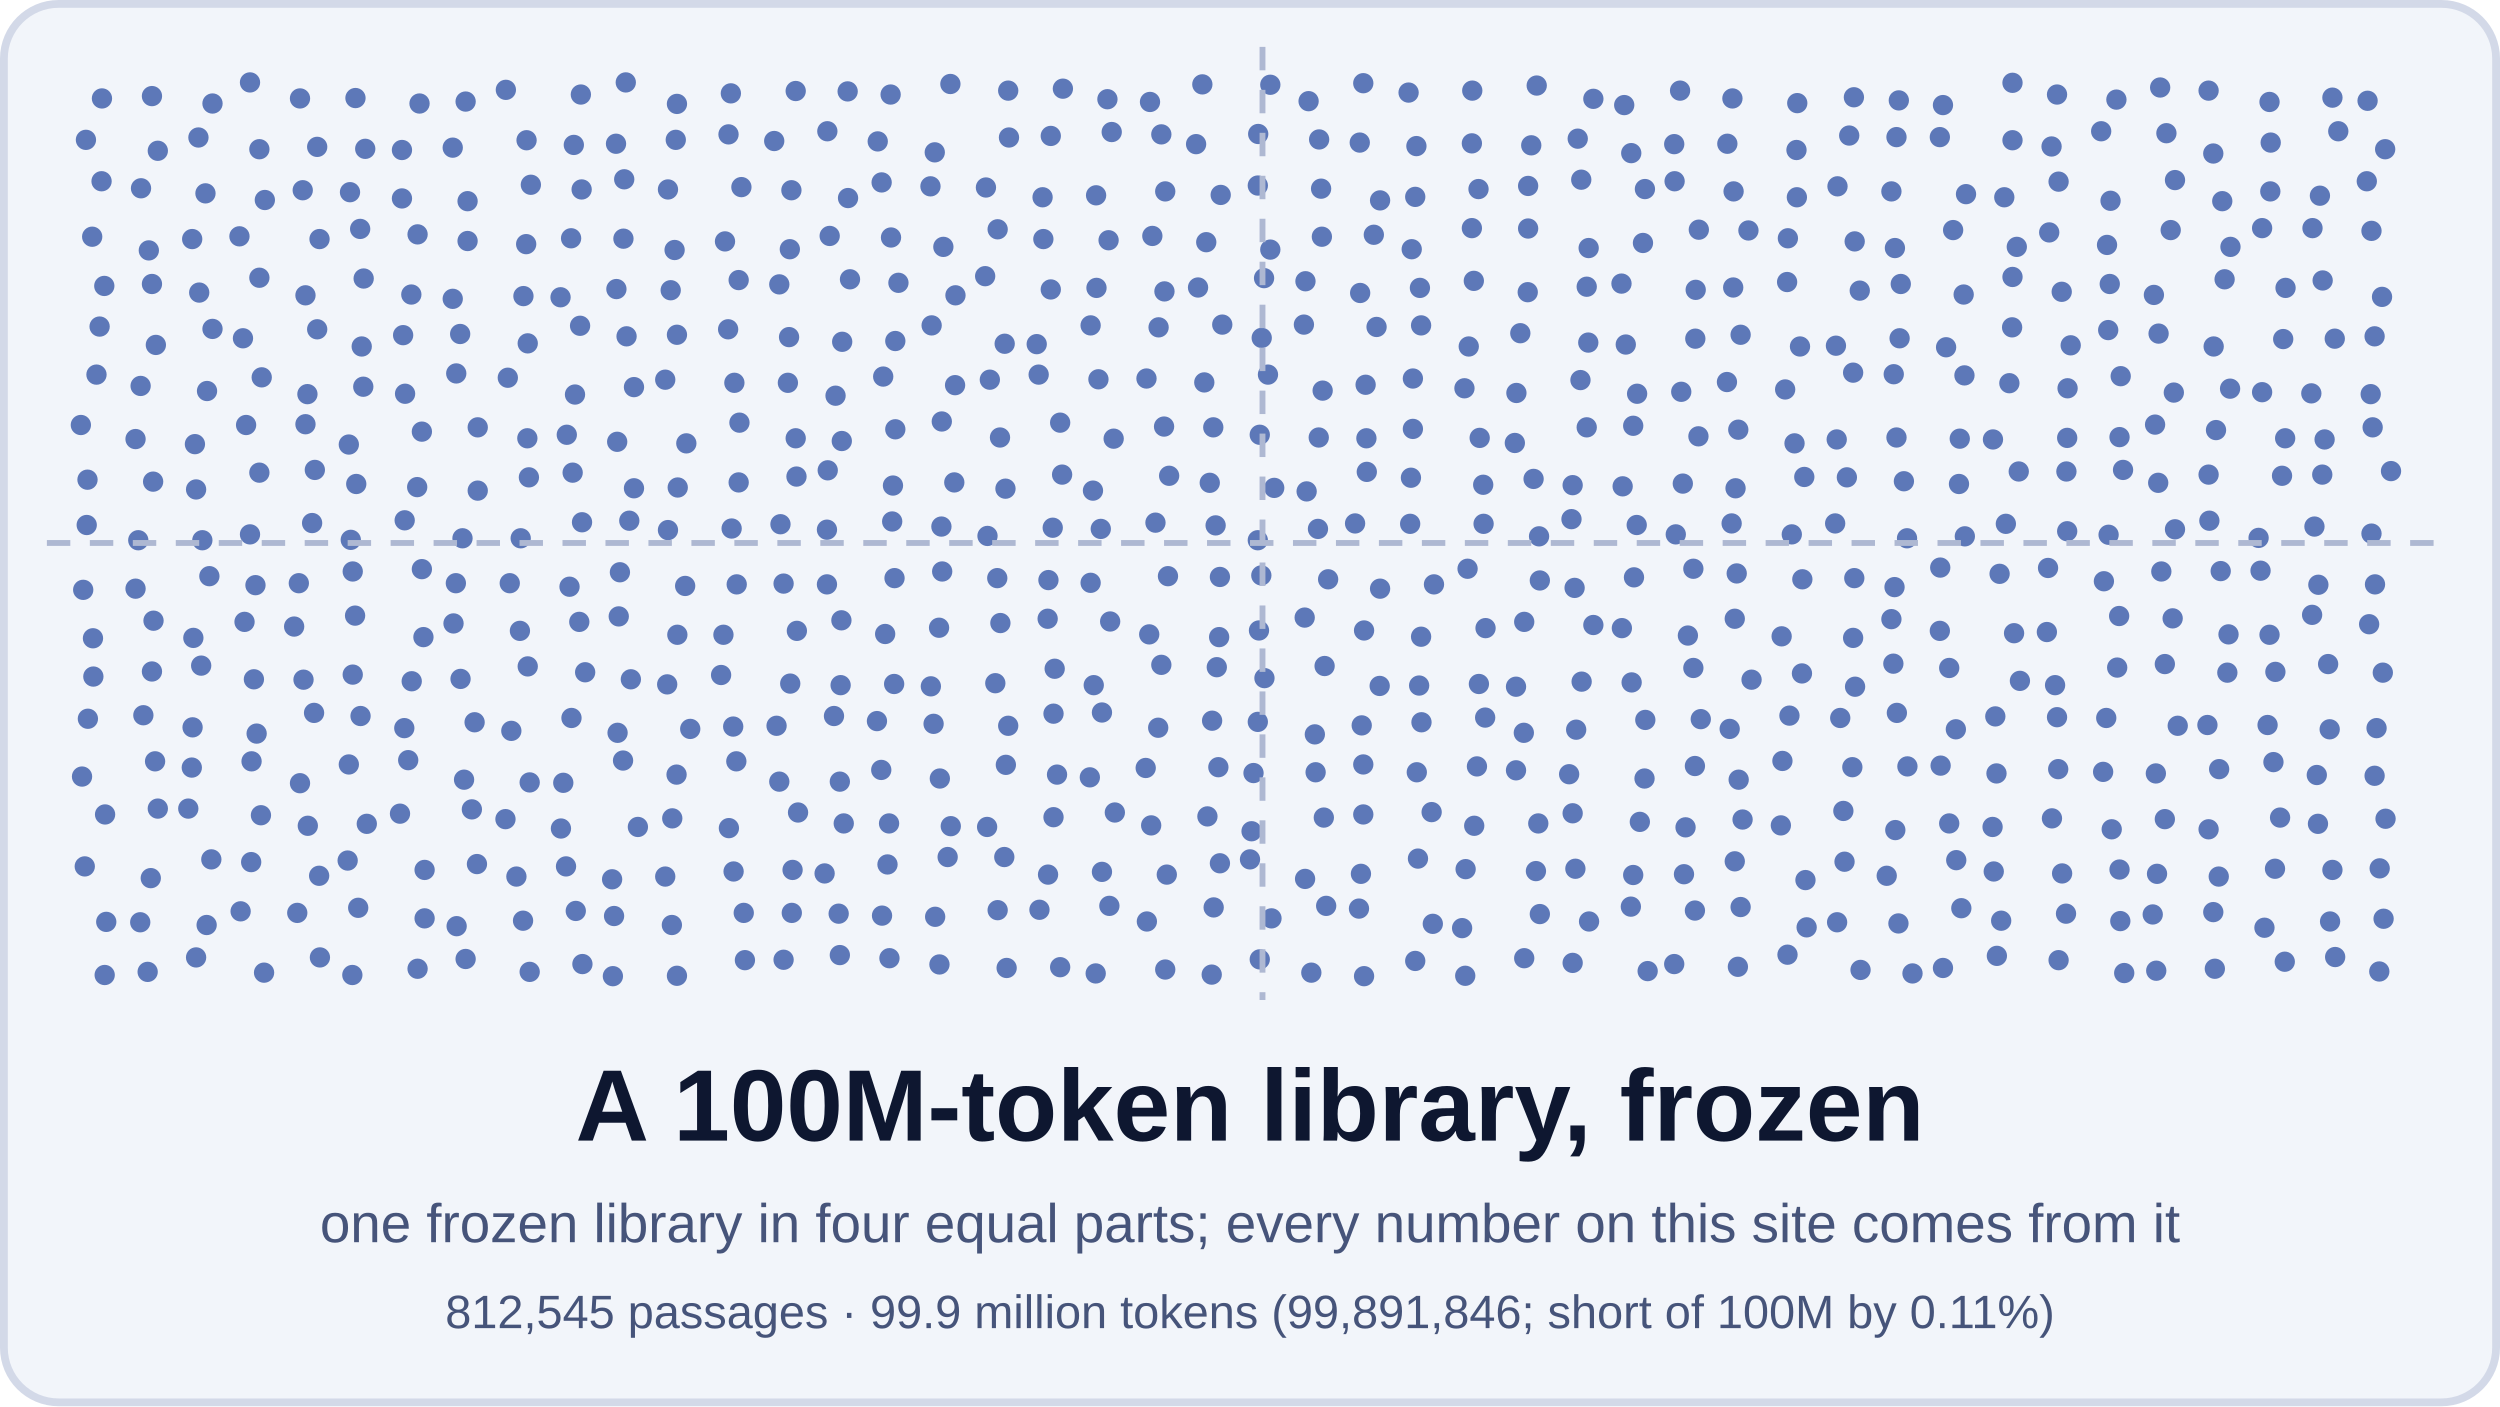
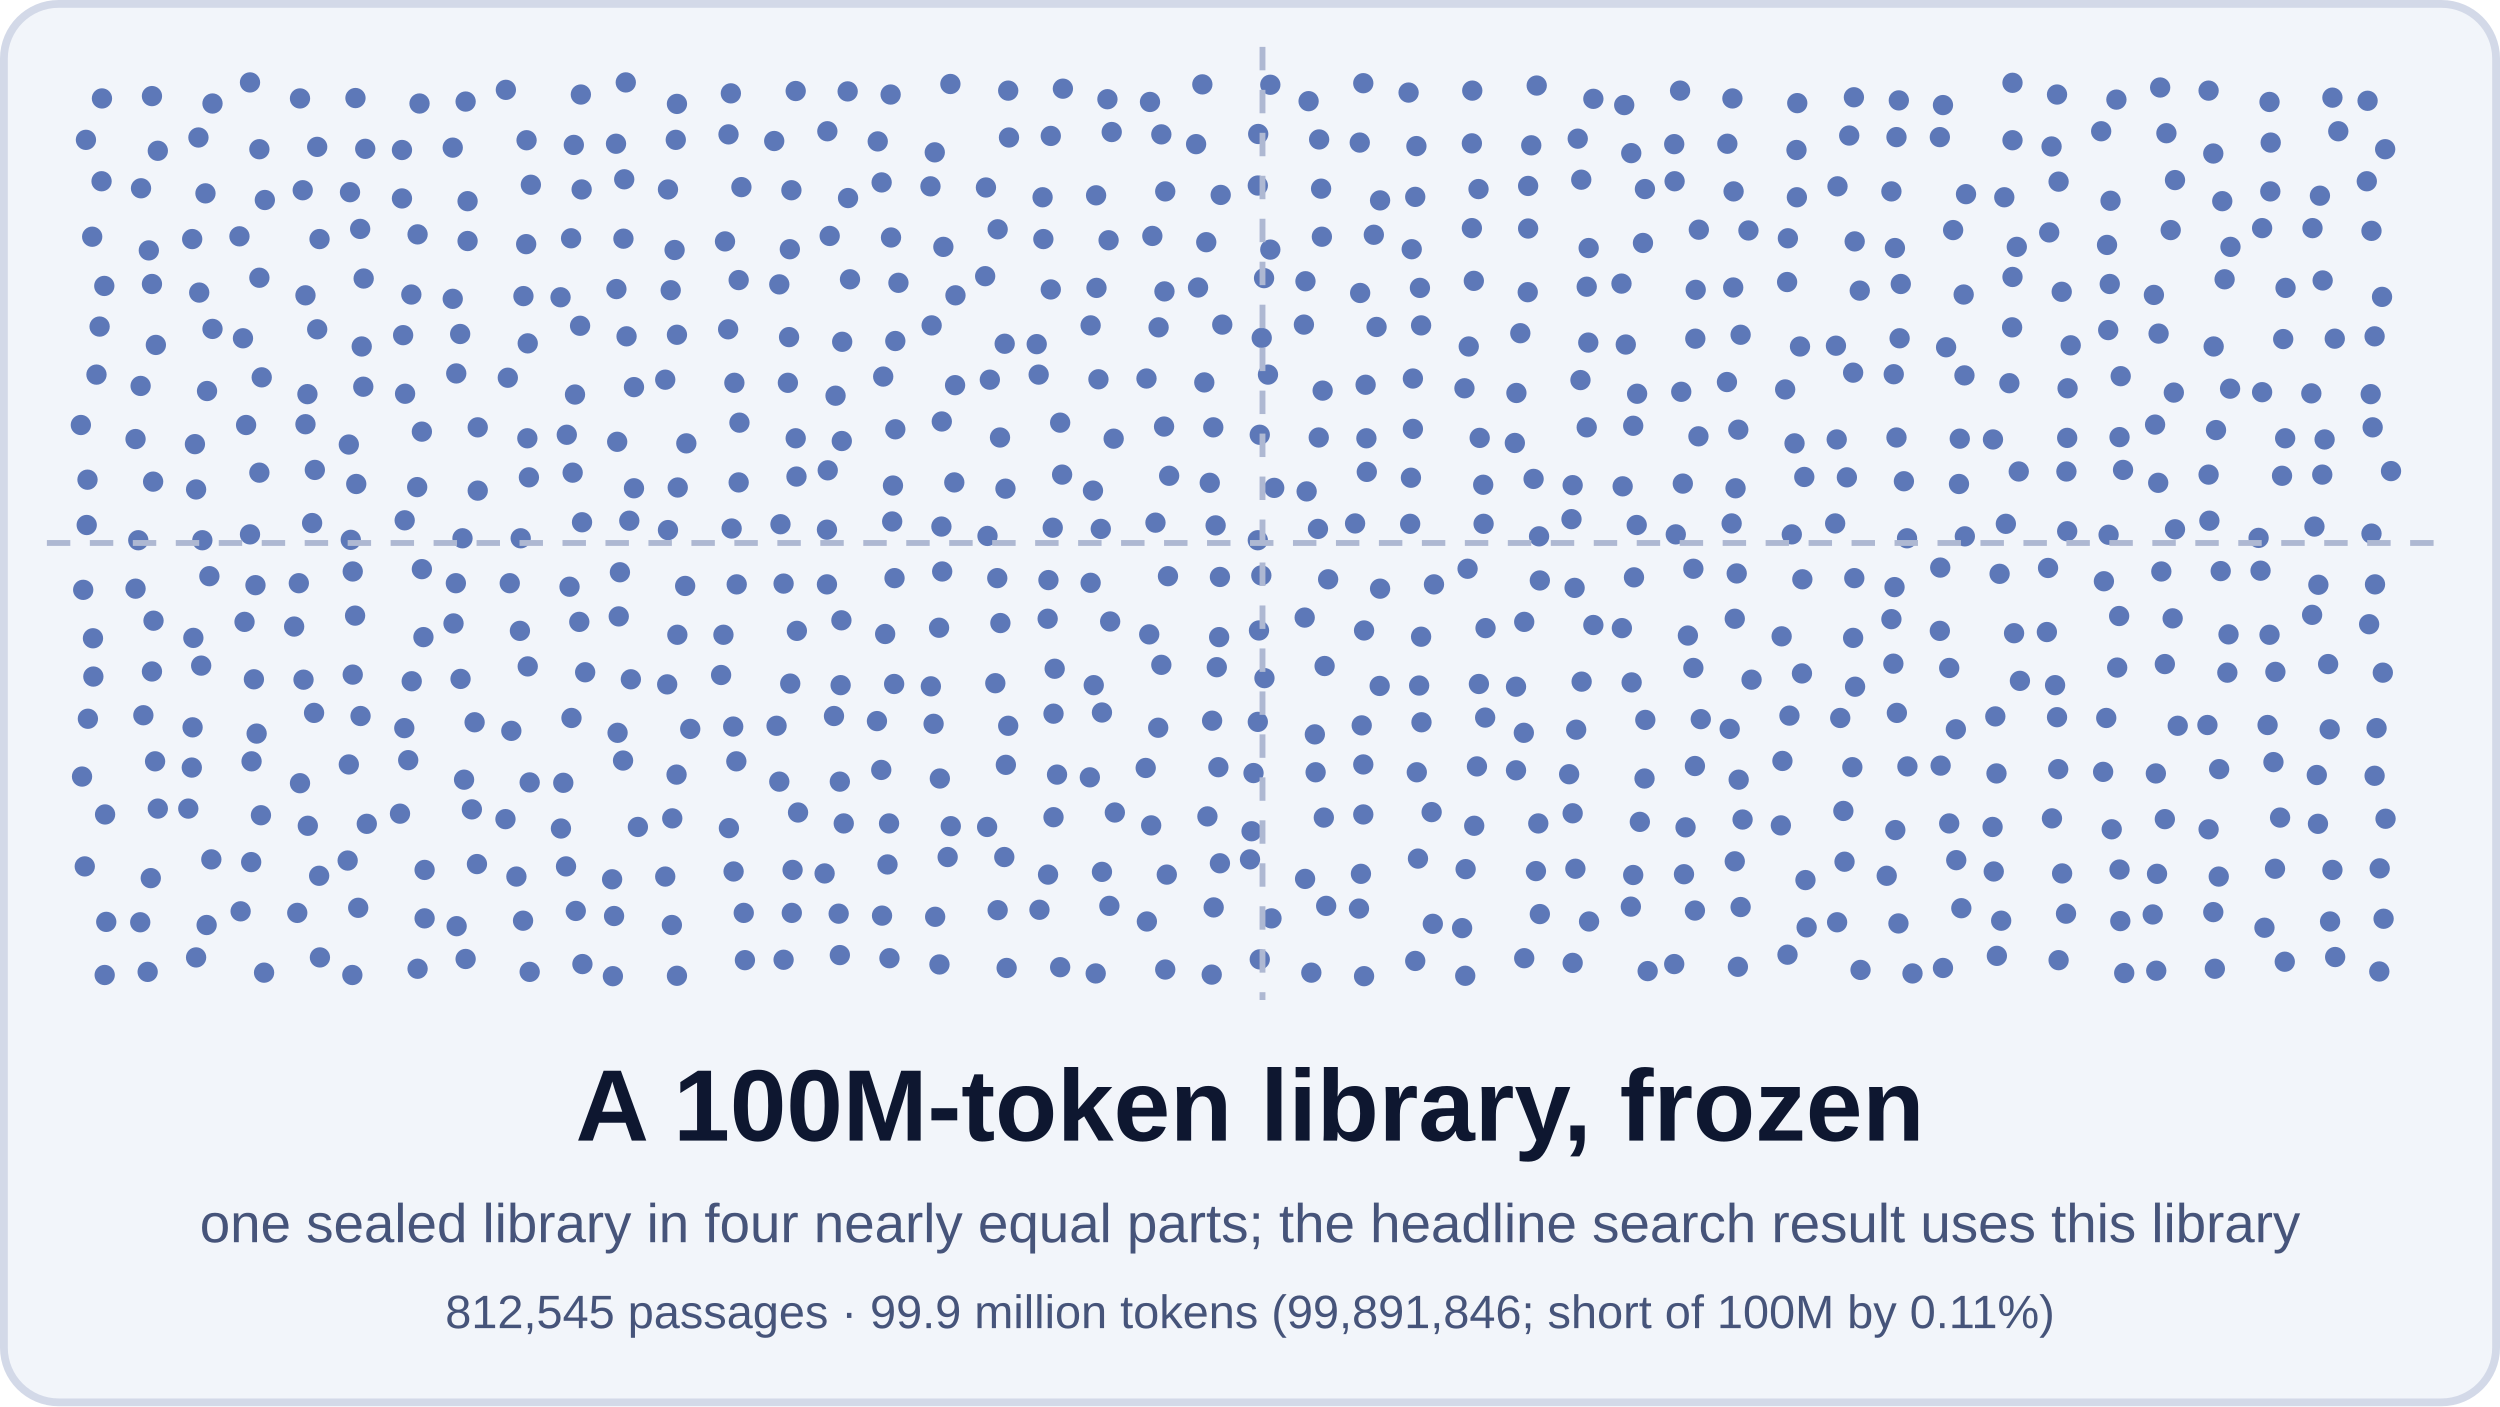
- <svg xmlns="http://www.w3.org/2000/svg" width="640" height="360" viewBox="0 0 640 360" role="img" aria-label="A field of dots in four equal parts: a 100M-token library, frozen. 812,545 passages, 99.9 million tokens.">
+ <svg xmlns="http://www.w3.org/2000/svg" width="640" height="360" viewBox="0 0 640 360" role="img" aria-label="A field of dots in four nearly equal parts: a 100M-token library, frozen. 812,545 passages, 99.9 million tokens.">
  <rect x="1" y="1" width="638" height="358" rx="14" fill="#f2f5fa" stroke="#d3d9e8" stroke-width="2" />
  <g fill="#5d78b8">
    <circle cx="26.1" cy="25.2" r="2.6" />
    <circle cx="22.0" cy="35.8" r="2.6" />
    <circle cx="26.0" cy="46.4" r="2.6" />
    <circle cx="23.6" cy="60.6" r="2.6" />
    <circle cx="26.7" cy="73.2" r="2.6" />
    <circle cx="25.5" cy="83.6" r="2.6" />
    <circle cx="24.7" cy="95.9" r="2.6" />
    <circle cx="20.7" cy="108.8" r="2.6" />
    <circle cx="22.4" cy="122.8" r="2.6" />
    <circle cx="22.2" cy="134.4" r="2.6" />
    <circle cx="21.3" cy="151.0" r="2.6" />
    <circle cx="23.8" cy="163.4" r="2.6" />
    <circle cx="23.9" cy="173.2" r="2.6" />
    <circle cx="22.5" cy="184.0" r="2.6" />
    <circle cx="21.0" cy="198.8" r="2.6" />
    <circle cx="26.9" cy="208.5" r="2.6" />
    <circle cx="21.7" cy="221.8" r="2.6" />
    <circle cx="27.2" cy="236.0" r="2.6" />
    <circle cx="26.8" cy="249.6" r="2.6" />
    <circle cx="38.9" cy="24.6" r="2.6" />
    <circle cx="40.4" cy="38.6" r="2.6" />
    <circle cx="36.1" cy="48.2" r="2.6" />
    <circle cx="38.1" cy="64.1" r="2.6" />
    <circle cx="38.9" cy="72.7" r="2.6" />
    <circle cx="39.9" cy="88.3" r="2.6" />
    <circle cx="36.0" cy="98.8" r="2.6" />
    <circle cx="34.7" cy="112.4" r="2.6" />
    <circle cx="39.2" cy="123.3" r="2.6" />
    <circle cx="35.4" cy="138.3" r="2.6" />
    <circle cx="34.7" cy="150.7" r="2.6" />
    <circle cx="39.3" cy="158.9" r="2.6" />
    <circle cx="38.9" cy="171.9" r="2.6" />
    <circle cx="36.7" cy="183.1" r="2.6" />
    <circle cx="39.7" cy="194.9" r="2.6" />
    <circle cx="40.4" cy="207.0" r="2.6" />
    <circle cx="38.6" cy="224.8" r="2.6" />
    <circle cx="35.9" cy="236.1" r="2.6" />
    <circle cx="37.8" cy="248.8" r="2.6" />
    <circle cx="54.4" cy="26.5" r="2.6" />
    <circle cx="50.8" cy="35.2" r="2.6" />
    <circle cx="52.6" cy="49.5" r="2.6" />
    <circle cx="49.2" cy="61.2" r="2.6" />
    <circle cx="51.0" cy="74.9" r="2.6" />
    <circle cx="54.4" cy="84.2" r="2.6" />
    <circle cx="53.0" cy="100.1" r="2.6" />
    <circle cx="49.9" cy="113.7" r="2.6" />
    <circle cx="50.2" cy="125.3" r="2.6" />
    <circle cx="51.8" cy="138.3" r="2.6" />
    <circle cx="53.6" cy="147.5" r="2.6" />
    <circle cx="49.5" cy="163.3" r="2.6" />
    <circle cx="51.5" cy="170.4" r="2.6" />
    <circle cx="49.3" cy="186.2" r="2.6" />
    <circle cx="49.1" cy="196.5" r="2.6" />
    <circle cx="48.2" cy="207.0" r="2.6" />
    <circle cx="54.1" cy="220.0" r="2.6" />
    <circle cx="52.9" cy="236.8" r="2.6" />
    <circle cx="50.2" cy="245.1" r="2.6" />
    <circle cx="64.0" cy="21.1" r="2.6" />
    <circle cx="66.4" cy="38.2" r="2.6" />
    <circle cx="67.8" cy="51.2" r="2.6" />
    <circle cx="61.3" cy="60.5" r="2.6" />
    <circle cx="66.4" cy="71.1" r="2.6" />
    <circle cx="62.2" cy="86.6" r="2.6" />
    <circle cx="67.0" cy="96.6" r="2.6" />
    <circle cx="63.0" cy="108.8" r="2.6" />
    <circle cx="66.4" cy="121.0" r="2.6" />
    <circle cx="64.0" cy="136.8" r="2.6" />
    <circle cx="65.4" cy="149.8" r="2.6" />
    <circle cx="62.6" cy="159.2" r="2.6" />
    <circle cx="65.0" cy="173.9" r="2.6" />
    <circle cx="65.7" cy="187.8" r="2.6" />
    <circle cx="64.4" cy="194.9" r="2.6" />
    <circle cx="66.8" cy="208.7" r="2.6" />
    <circle cx="64.3" cy="220.7" r="2.6" />
    <circle cx="61.6" cy="233.3" r="2.6" />
    <circle cx="67.6" cy="249.0" r="2.6" />
    <circle cx="76.8" cy="25.2" r="2.6" />
    <circle cx="81.2" cy="37.6" r="2.6" />
    <circle cx="77.5" cy="48.7" r="2.6" />
    <circle cx="81.8" cy="61.2" r="2.6" />
    <circle cx="78.2" cy="75.6" r="2.6" />
    <circle cx="81.2" cy="84.3" r="2.6" />
    <circle cx="78.7" cy="100.9" r="2.6" />
    <circle cx="78.2" cy="108.6" r="2.6" />
    <circle cx="80.6" cy="120.3" r="2.6" />
    <circle cx="79.9" cy="133.9" r="2.6" />
    <circle cx="76.5" cy="149.3" r="2.6" />
    <circle cx="75.3" cy="160.4" r="2.6" />
    <circle cx="77.7" cy="174.0" r="2.6" />
    <circle cx="80.4" cy="182.5" r="2.6" />
    <circle cx="76.8" cy="200.5" r="2.6" />
    <circle cx="78.8" cy="211.4" r="2.6" />
    <circle cx="81.7" cy="224.2" r="2.6" />
    <circle cx="76.1" cy="233.7" r="2.6" />
    <circle cx="81.9" cy="245.1" r="2.6" />
    <circle cx="91.0" cy="25.1" r="2.6" />
    <circle cx="93.5" cy="38.1" r="2.6" />
    <circle cx="89.6" cy="49.2" r="2.6" />
    <circle cx="92.2" cy="58.6" r="2.6" />
    <circle cx="93.1" cy="71.3" r="2.6" />
    <circle cx="92.6" cy="88.7" r="2.6" />
    <circle cx="93.0" cy="99.0" r="2.6" />
    <circle cx="89.3" cy="113.8" r="2.6" />
    <circle cx="91.2" cy="123.9" r="2.6" />
    <circle cx="89.8" cy="138.2" r="2.6" />
    <circle cx="90.3" cy="146.3" r="2.6" />
    <circle cx="90.9" cy="157.6" r="2.6" />
    <circle cx="90.3" cy="172.7" r="2.6" />
    <circle cx="92.3" cy="183.3" r="2.6" />
    <circle cx="89.3" cy="195.7" r="2.6" />
    <circle cx="93.9" cy="210.9" r="2.6" />
    <circle cx="89.0" cy="220.3" r="2.6" />
    <circle cx="91.7" cy="232.4" r="2.6" />
    <circle cx="90.2" cy="249.6" r="2.6" />
    <circle cx="107.4" cy="26.5" r="2.6" />
    <circle cx="102.9" cy="38.4" r="2.6" />
    <circle cx="102.9" cy="50.8" r="2.6" />
    <circle cx="106.9" cy="60.0" r="2.6" />
    <circle cx="105.3" cy="75.4" r="2.6" />
    <circle cx="103.2" cy="85.8" r="2.6" />
    <circle cx="103.7" cy="100.8" r="2.6" />
    <circle cx="108.0" cy="110.5" r="2.6" />
    <circle cx="106.8" cy="124.7" r="2.6" />
    <circle cx="103.6" cy="133.2" r="2.6" />
    <circle cx="108.0" cy="145.7" r="2.6" />
    <circle cx="108.4" cy="163.1" r="2.6" />
    <circle cx="105.4" cy="174.4" r="2.6" />
    <circle cx="103.5" cy="186.4" r="2.6" />
    <circle cx="104.5" cy="194.6" r="2.6" />
    <circle cx="102.4" cy="208.3" r="2.6" />
    <circle cx="108.7" cy="222.7" r="2.6" />
    <circle cx="108.7" cy="235.1" r="2.6" />
    <circle cx="106.9" cy="248.0" r="2.6" />
    <circle cx="119.2" cy="26.0" r="2.6" />
    <circle cx="115.9" cy="37.8" r="2.6" />
    <circle cx="119.7" cy="51.5" r="2.6" />
    <circle cx="119.7" cy="61.7" r="2.6" />
    <circle cx="115.9" cy="76.5" r="2.6" />
    <circle cx="117.8" cy="85.5" r="2.6" />
    <circle cx="116.8" cy="95.6" r="2.6" />
    <circle cx="122.3" cy="109.4" r="2.6" />
    <circle cx="122.3" cy="125.6" r="2.6" />
    <circle cx="118.4" cy="137.8" r="2.6" />
    <circle cx="116.7" cy="149.3" r="2.6" />
    <circle cx="116.1" cy="159.6" r="2.6" />
    <circle cx="117.9" cy="173.8" r="2.6" />
    <circle cx="121.5" cy="184.9" r="2.6" />
    <circle cx="118.8" cy="199.6" r="2.6" />
    <circle cx="120.8" cy="207.2" r="2.6" />
    <circle cx="122.1" cy="221.2" r="2.6" />
    <circle cx="116.9" cy="237.1" r="2.6" />
    <circle cx="119.2" cy="245.5" r="2.6" />
    <circle cx="129.5" cy="23.0" r="2.6" />
    <circle cx="134.8" cy="35.9" r="2.6" />
    <circle cx="135.9" cy="47.3" r="2.6" />
    <circle cx="134.7" cy="62.5" r="2.6" />
    <circle cx="134.0" cy="75.8" r="2.6" />
    <circle cx="135.1" cy="87.9" r="2.6" />
    <circle cx="130.0" cy="96.7" r="2.6" />
    <circle cx="135.0" cy="112.2" r="2.6" />
    <circle cx="135.4" cy="122.2" r="2.6" />
    <circle cx="133.3" cy="137.8" r="2.6" />
    <circle cx="130.5" cy="149.3" r="2.6" />
    <circle cx="133.1" cy="161.5" r="2.6" />
    <circle cx="135.1" cy="170.6" r="2.6" />
    <circle cx="130.9" cy="187.1" r="2.6" />
    <circle cx="135.6" cy="200.3" r="2.6" />
    <circle cx="129.4" cy="209.7" r="2.6" />
    <circle cx="132.2" cy="224.4" r="2.6" />
    <circle cx="133.9" cy="235.7" r="2.6" />
    <circle cx="135.6" cy="248.8" r="2.6" />
    <circle cx="148.7" cy="24.2" r="2.6" />
    <circle cx="146.9" cy="37.1" r="2.6" />
    <circle cx="148.9" cy="48.5" r="2.6" />
    <circle cx="146.2" cy="61.0" r="2.6" />
    <circle cx="143.5" cy="76.1" r="2.6" />
    <circle cx="148.5" cy="83.4" r="2.6" />
    <circle cx="147.2" cy="101.0" r="2.6" />
    <circle cx="145.1" cy="111.3" r="2.6" />
    <circle cx="146.6" cy="121.0" r="2.6" />
    <circle cx="149.0" cy="133.7" r="2.6" />
    <circle cx="145.8" cy="150.2" r="2.6" />
    <circle cx="148.3" cy="159.2" r="2.6" />
    <circle cx="149.8" cy="172.1" r="2.6" />
    <circle cx="146.3" cy="183.8" r="2.6" />
    <circle cx="144.2" cy="200.4" r="2.6" />
    <circle cx="143.6" cy="212.1" r="2.6" />
    <circle cx="144.9" cy="221.8" r="2.6" />
    <circle cx="147.4" cy="233.2" r="2.6" />
    <circle cx="149.1" cy="246.8" r="2.6" />
    <circle cx="160.2" cy="21.1" r="2.6" />
    <circle cx="157.7" cy="36.8" r="2.6" />
    <circle cx="159.8" cy="45.9" r="2.6" />
    <circle cx="159.6" cy="61.1" r="2.6" />
    <circle cx="157.8" cy="74.0" r="2.6" />
    <circle cx="160.4" cy="86.1" r="2.6" />
    <circle cx="162.3" cy="99.1" r="2.6" />
    <circle cx="158.0" cy="113.1" r="2.6" />
    <circle cx="162.3" cy="125.0" r="2.6" />
    <circle cx="161.1" cy="133.3" r="2.6" />
    <circle cx="158.7" cy="146.5" r="2.6" />
    <circle cx="158.4" cy="157.8" r="2.6" />
    <circle cx="161.5" cy="173.9" r="2.6" />
    <circle cx="158.1" cy="187.6" r="2.6" />
    <circle cx="159.5" cy="194.7" r="2.6" />
    <circle cx="163.3" cy="211.7" r="2.6" />
    <circle cx="156.7" cy="225.1" r="2.6" />
    <circle cx="157.2" cy="234.5" r="2.6" />
    <circle cx="156.9" cy="249.9" r="2.6" />
    <circle cx="173.3" cy="26.6" r="2.6" />
    <circle cx="173.0" cy="35.8" r="2.6" />
    <circle cx="171.0" cy="48.5" r="2.6" />
    <circle cx="172.7" cy="64.0" r="2.6" />
    <circle cx="171.7" cy="74.3" r="2.6" />
    <circle cx="173.3" cy="85.7" r="2.6" />
    <circle cx="170.3" cy="97.2" r="2.6" />
    <circle cx="175.7" cy="113.5" r="2.6" />
    <circle cx="173.5" cy="124.8" r="2.6" />
    <circle cx="171.0" cy="135.7" r="2.6" />
    <circle cx="175.4" cy="150.0" r="2.6" />
    <circle cx="173.4" cy="162.5" r="2.6" />
    <circle cx="170.8" cy="175.2" r="2.6" />
    <circle cx="176.7" cy="186.6" r="2.6" />
    <circle cx="173.2" cy="198.3" r="2.6" />
    <circle cx="172.1" cy="209.5" r="2.6" />
    <circle cx="170.3" cy="224.4" r="2.6" />
    <circle cx="172.0" cy="236.8" r="2.6" />
    <circle cx="173.3" cy="249.8" r="2.6" />
    <circle cx="187.1" cy="23.9" r="2.6" />
    <circle cx="186.5" cy="34.4" r="2.6" />
    <circle cx="189.8" cy="47.9" r="2.6" />
    <circle cx="185.6" cy="61.8" r="2.6" />
    <circle cx="189.1" cy="71.7" r="2.6" />
    <circle cx="186.4" cy="84.3" r="2.6" />
    <circle cx="188.0" cy="98.0" r="2.6" />
    <circle cx="189.3" cy="108.2" r="2.6" />
    <circle cx="189.1" cy="123.5" r="2.6" />
    <circle cx="187.3" cy="135.3" r="2.6" />
    <circle cx="188.6" cy="149.6" r="2.6" />
    <circle cx="185.2" cy="162.5" r="2.6" />
    <circle cx="184.6" cy="172.8" r="2.6" />
    <circle cx="187.7" cy="186.0" r="2.6" />
    <circle cx="188.5" cy="194.9" r="2.6" />
    <circle cx="186.6" cy="212.0" r="2.6" />
    <circle cx="187.8" cy="223.1" r="2.6" />
    <circle cx="190.4" cy="233.7" r="2.6" />
    <circle cx="190.7" cy="245.8" r="2.6" />
    <circle cx="203.7" cy="23.3" r="2.6" />
    <circle cx="198.2" cy="36.1" r="2.6" />
    <circle cx="202.6" cy="48.7" r="2.6" />
    <circle cx="202.2" cy="63.8" r="2.6" />
    <circle cx="199.5" cy="72.8" r="2.6" />
    <circle cx="202.0" cy="86.3" r="2.6" />
    <circle cx="201.7" cy="98.0" r="2.6" />
    <circle cx="203.7" cy="112.2" r="2.6" />
    <circle cx="203.9" cy="122.0" r="2.6" />
    <circle cx="199.8" cy="134.2" r="2.6" />
    <circle cx="200.6" cy="149.4" r="2.6" />
    <circle cx="204.0" cy="161.5" r="2.6" />
    <circle cx="202.3" cy="175.0" r="2.6" />
    <circle cx="198.8" cy="185.8" r="2.6" />
    <circle cx="199.5" cy="200.1" r="2.6" />
    <circle cx="204.3" cy="208.0" r="2.6" />
    <circle cx="202.9" cy="222.7" r="2.6" />
    <circle cx="202.7" cy="233.7" r="2.6" />
    <circle cx="200.6" cy="245.7" r="2.6" />
    <circle cx="217.0" cy="23.4" r="2.6" />
    <circle cx="211.8" cy="33.6" r="2.6" />
    <circle cx="217.1" cy="50.7" r="2.6" />
    <circle cx="212.4" cy="60.4" r="2.6" />
    <circle cx="217.6" cy="71.5" r="2.6" />
    <circle cx="215.6" cy="87.5" r="2.6" />
    <circle cx="213.9" cy="101.3" r="2.6" />
    <circle cx="215.5" cy="112.9" r="2.6" />
    <circle cx="211.9" cy="120.4" r="2.6" />
    <circle cx="211.7" cy="135.6" r="2.6" />
    <circle cx="211.7" cy="149.6" r="2.6" />
    <circle cx="215.4" cy="158.8" r="2.6" />
    <circle cx="215.2" cy="175.4" r="2.6" />
    <circle cx="213.5" cy="183.3" r="2.6" />
    <circle cx="215.0" cy="200.1" r="2.6" />
    <circle cx="216.0" cy="210.8" r="2.6" />
    <circle cx="211.1" cy="223.6" r="2.6" />
    <circle cx="214.7" cy="233.9" r="2.6" />
    <circle cx="215.0" cy="244.5" r="2.6" />
    <circle cx="228.0" cy="24.2" r="2.6" />
    <circle cx="224.7" cy="36.2" r="2.6" />
    <circle cx="225.7" cy="46.7" r="2.6" />
    <circle cx="228.1" cy="60.8" r="2.6" />
    <circle cx="230.0" cy="72.4" r="2.6" />
    <circle cx="229.2" cy="87.3" r="2.6" />
    <circle cx="226.1" cy="96.4" r="2.6" />
    <circle cx="229.2" cy="109.9" r="2.6" />
    <circle cx="228.6" cy="124.3" r="2.6" />
    <circle cx="228.4" cy="133.5" r="2.6" />
    <circle cx="229.0" cy="148.0" r="2.6" />
    <circle cx="226.6" cy="162.3" r="2.6" />
    <circle cx="228.9" cy="175.1" r="2.6" />
    <circle cx="224.5" cy="184.6" r="2.6" />
    <circle cx="225.6" cy="197.1" r="2.6" />
    <circle cx="227.6" cy="210.8" r="2.6" />
    <circle cx="227.2" cy="221.3" r="2.6" />
    <circle cx="225.8" cy="234.4" r="2.6" />
    <circle cx="227.7" cy="245.3" r="2.6" />
    <circle cx="243.3" cy="21.5" r="2.6" />
    <circle cx="239.3" cy="39.0" r="2.6" />
    <circle cx="238.2" cy="47.7" r="2.6" />
    <circle cx="241.5" cy="63.2" r="2.6" />
    <circle cx="244.6" cy="75.6" r="2.6" />
    <circle cx="238.5" cy="83.3" r="2.6" />
    <circle cx="244.5" cy="98.6" r="2.6" />
    <circle cx="241.1" cy="107.9" r="2.6" />
    <circle cx="244.3" cy="123.5" r="2.6" />
    <circle cx="241.0" cy="134.8" r="2.6" />
    <circle cx="241.2" cy="146.3" r="2.6" />
    <circle cx="240.4" cy="160.7" r="2.6" />
    <circle cx="238.3" cy="175.7" r="2.6" />
    <circle cx="239.0" cy="185.3" r="2.6" />
    <circle cx="240.6" cy="199.3" r="2.6" />
    <circle cx="243.4" cy="211.5" r="2.6" />
    <circle cx="242.6" cy="219.4" r="2.6" />
    <circle cx="239.4" cy="234.7" r="2.6" />
    <circle cx="240.5" cy="246.9" r="2.6" />
    <circle cx="258.1" cy="23.2" r="2.6" />
    <circle cx="258.3" cy="35.2" r="2.6" />
    <circle cx="252.4" cy="48.0" r="2.6" />
    <circle cx="255.4" cy="58.7" r="2.6" />
    <circle cx="252.2" cy="70.7" r="2.6" />
    <circle cx="257.2" cy="88.0" r="2.6" />
    <circle cx="253.4" cy="97.2" r="2.6" />
    <circle cx="256.0" cy="112.0" r="2.6" />
    <circle cx="257.4" cy="125.1" r="2.6" />
    <circle cx="252.8" cy="137.2" r="2.6" />
    <circle cx="255.3" cy="148.0" r="2.6" />
    <circle cx="256.1" cy="159.5" r="2.6" />
    <circle cx="254.8" cy="174.9" r="2.6" />
    <circle cx="258.1" cy="185.8" r="2.6" />
    <circle cx="257.5" cy="195.8" r="2.6" />
    <circle cx="252.7" cy="211.7" r="2.6" />
    <circle cx="257.1" cy="219.4" r="2.6" />
    <circle cx="255.4" cy="233.0" r="2.6" />
    <circle cx="257.7" cy="247.8" r="2.6" />
    <circle cx="272.1" cy="22.7" r="2.6" />
    <circle cx="269.0" cy="34.8" r="2.6" />
    <circle cx="266.9" cy="50.5" r="2.6" />
    <circle cx="267.1" cy="61.2" r="2.6" />
    <circle cx="269.0" cy="74.1" r="2.6" />
    <circle cx="265.4" cy="88.1" r="2.6" />
    <circle cx="265.9" cy="95.9" r="2.6" />
    <circle cx="271.4" cy="108.2" r="2.6" />
    <circle cx="271.9" cy="121.5" r="2.6" />
    <circle cx="269.5" cy="135.1" r="2.6" />
    <circle cx="268.4" cy="148.5" r="2.6" />
    <circle cx="268.2" cy="158.4" r="2.6" />
    <circle cx="270.0" cy="171.2" r="2.6" />
    <circle cx="269.7" cy="182.7" r="2.6" />
    <circle cx="270.6" cy="198.3" r="2.6" />
    <circle cx="269.7" cy="209.2" r="2.6" />
    <circle cx="268.3" cy="223.9" r="2.6" />
    <circle cx="266.1" cy="232.9" r="2.6" />
    <circle cx="271.4" cy="247.6" r="2.6" />
    <circle cx="283.5" cy="25.4" r="2.6" />
    <circle cx="284.6" cy="33.8" r="2.6" />
    <circle cx="280.6" cy="50.0" r="2.6" />
    <circle cx="283.8" cy="61.5" r="2.6" />
    <circle cx="280.7" cy="73.7" r="2.6" />
    <circle cx="279.2" cy="83.3" r="2.6" />
    <circle cx="281.2" cy="97.1" r="2.6" />
    <circle cx="285.1" cy="112.3" r="2.6" />
    <circle cx="279.8" cy="125.6" r="2.6" />
    <circle cx="281.8" cy="135.4" r="2.6" />
    <circle cx="279.2" cy="149.2" r="2.6" />
    <circle cx="284.2" cy="159.1" r="2.6" />
    <circle cx="280.0" cy="175.4" r="2.6" />
    <circle cx="282.1" cy="182.4" r="2.6" />
    <circle cx="279.0" cy="199.0" r="2.6" />
    <circle cx="285.4" cy="208.0" r="2.6" />
    <circle cx="282.1" cy="223.2" r="2.6" />
    <circle cx="284.0" cy="231.9" r="2.6" />
    <circle cx="280.5" cy="249.2" r="2.6" />
    <circle cx="294.4" cy="26.1" r="2.6" />
    <circle cx="297.3" cy="34.4" r="2.6" />
    <circle cx="298.3" cy="49.0" r="2.6" />
    <circle cx="295.0" cy="60.4" r="2.6" />
    <circle cx="298.1" cy="74.6" r="2.6" />
    <circle cx="296.6" cy="83.8" r="2.6" />
    <circle cx="293.5" cy="96.9" r="2.6" />
    <circle cx="298.0" cy="109.2" r="2.6" />
    <circle cx="299.3" cy="121.8" r="2.6" />
    <circle cx="295.8" cy="133.8" r="2.6" />
    <circle cx="299.0" cy="147.5" r="2.6" />
    <circle cx="294.2" cy="162.4" r="2.6" />
    <circle cx="297.3" cy="170.2" r="2.6" />
    <circle cx="296.5" cy="186.3" r="2.6" />
    <circle cx="293.3" cy="196.6" r="2.6" />
    <circle cx="294.7" cy="211.3" r="2.6" />
    <circle cx="298.7" cy="223.9" r="2.6" />
    <circle cx="293.6" cy="235.9" r="2.6" />
    <circle cx="298.3" cy="248.2" r="2.6" />
    <circle cx="307.8" cy="21.6" r="2.6" />
    <circle cx="306.2" cy="36.9" r="2.6" />
    <circle cx="312.5" cy="49.9" r="2.6" />
    <circle cx="308.8" cy="62.0" r="2.6" />
    <circle cx="306.7" cy="73.6" r="2.6" />
    <circle cx="312.9" cy="83.1" r="2.6" />
    <circle cx="308.3" cy="97.9" r="2.6" />
    <circle cx="310.6" cy="109.4" r="2.6" />
    <circle cx="309.7" cy="123.6" r="2.6" />
    <circle cx="311.2" cy="134.5" r="2.6" />
    <circle cx="312.3" cy="147.7" r="2.6" />
    <circle cx="312.1" cy="163.1" r="2.6" />
    <circle cx="311.5" cy="170.8" r="2.6" />
    <circle cx="310.3" cy="184.5" r="2.6" />
    <circle cx="311.9" cy="196.4" r="2.6" />
    <circle cx="309.1" cy="209.0" r="2.6" />
    <circle cx="312.3" cy="221.0" r="2.6" />
    <circle cx="310.7" cy="232.3" r="2.6" />
    <circle cx="310.2" cy="249.5" r="2.6" />
    <circle cx="325.2" cy="21.7" r="2.6" />
    <circle cx="322.1" cy="34.3" r="2.6" />
    <circle cx="322.0" cy="47.5" r="2.6" />
    <circle cx="325.2" cy="63.9" r="2.6" />
    <circle cx="323.6" cy="71.2" r="2.6" />
    <circle cx="323.0" cy="86.5" r="2.6" />
    <circle cx="324.6" cy="95.9" r="2.6" />
    <circle cx="322.5" cy="111.3" r="2.6" />
    <circle cx="326.2" cy="124.9" r="2.6" />
    <circle cx="322.0" cy="138.3" r="2.6" />
    <circle cx="322.9" cy="147.3" r="2.6" />
    <circle cx="322.3" cy="161.4" r="2.6" />
    <circle cx="323.7" cy="173.6" r="2.6" />
    <circle cx="322.0" cy="184.8" r="2.6" />
    <circle cx="320.9" cy="197.9" r="2.6" />
    <circle cx="320.4" cy="212.8" r="2.6" />
    <circle cx="320.0" cy="220.0" r="2.6" />
    <circle cx="325.5" cy="235.1" r="2.6" />
    <circle cx="322.5" cy="245.6" r="2.6" />
    <circle cx="335.0" cy="25.9" r="2.6" />
    <circle cx="337.7" cy="35.7" r="2.6" />
    <circle cx="338.2" cy="48.3" r="2.6" />
    <circle cx="338.4" cy="60.6" r="2.6" />
    <circle cx="334.2" cy="72.0" r="2.6" />
    <circle cx="333.8" cy="83.1" r="2.6" />
    <circle cx="338.6" cy="100.0" r="2.6" />
    <circle cx="337.6" cy="112.0" r="2.6" />
    <circle cx="334.5" cy="125.8" r="2.6" />
    <circle cx="337.4" cy="135.4" r="2.6" />
    <circle cx="340.0" cy="148.3" r="2.6" />
    <circle cx="334.0" cy="158.1" r="2.6" />
    <circle cx="339.1" cy="170.5" r="2.6" />
    <circle cx="336.6" cy="188.0" r="2.6" />
    <circle cx="336.8" cy="197.7" r="2.6" />
    <circle cx="338.9" cy="209.3" r="2.6" />
    <circle cx="334.1" cy="225.0" r="2.6" />
    <circle cx="339.5" cy="231.9" r="2.6" />
    <circle cx="335.7" cy="249.0" r="2.6" />
    <circle cx="349.0" cy="21.3" r="2.6" />
    <circle cx="348.1" cy="36.5" r="2.6" />
    <circle cx="353.3" cy="51.3" r="2.6" />
    <circle cx="351.7" cy="60.1" r="2.6" />
    <circle cx="348.2" cy="75.0" r="2.6" />
    <circle cx="352.4" cy="83.7" r="2.6" />
    <circle cx="349.6" cy="98.5" r="2.6" />
    <circle cx="349.8" cy="112.2" r="2.6" />
    <circle cx="349.9" cy="120.8" r="2.6" />
    <circle cx="346.9" cy="134.0" r="2.6" />
    <circle cx="353.3" cy="150.7" r="2.6" />
    <circle cx="349.2" cy="161.4" r="2.6" />
    <circle cx="353.2" cy="175.6" r="2.6" />
    <circle cx="348.6" cy="185.7" r="2.6" />
    <circle cx="349.0" cy="195.7" r="2.6" />
    <circle cx="349.0" cy="208.5" r="2.6" />
    <circle cx="348.4" cy="223.7" r="2.6" />
    <circle cx="347.9" cy="232.6" r="2.6" />
    <circle cx="349.2" cy="249.9" r="2.6" />
    <circle cx="360.6" cy="23.7" r="2.6" />
    <circle cx="362.6" cy="37.4" r="2.6" />
    <circle cx="362.3" cy="50.4" r="2.6" />
    <circle cx="361.4" cy="63.8" r="2.6" />
    <circle cx="363.5" cy="73.7" r="2.6" />
    <circle cx="363.8" cy="83.3" r="2.6" />
    <circle cx="361.7" cy="96.9" r="2.6" />
    <circle cx="361.7" cy="109.8" r="2.6" />
    <circle cx="361.2" cy="122.3" r="2.6" />
    <circle cx="361.0" cy="134.1" r="2.6" />
    <circle cx="367.1" cy="149.6" r="2.6" />
    <circle cx="363.8" cy="163.0" r="2.6" />
    <circle cx="363.3" cy="175.5" r="2.6" />
    <circle cx="363.9" cy="184.9" r="2.6" />
    <circle cx="362.7" cy="197.7" r="2.6" />
    <circle cx="366.5" cy="207.9" r="2.6" />
    <circle cx="363.0" cy="219.8" r="2.6" />
    <circle cx="366.8" cy="236.5" r="2.6" />
    <circle cx="362.3" cy="246.0" r="2.6" />
    <circle cx="376.9" cy="23.2" r="2.6" />
    <circle cx="376.8" cy="36.7" r="2.6" />
    <circle cx="378.5" cy="48.4" r="2.6" />
    <circle cx="376.8" cy="58.4" r="2.6" />
    <circle cx="377.3" cy="71.9" r="2.6" />
    <circle cx="376.0" cy="88.7" r="2.6" />
    <circle cx="374.9" cy="99.4" r="2.6" />
    <circle cx="378.8" cy="112.1" r="2.6" />
    <circle cx="379.7" cy="124.1" r="2.6" />
    <circle cx="379.8" cy="134.1" r="2.6" />
    <circle cx="375.7" cy="145.6" r="2.6" />
    <circle cx="380.3" cy="160.8" r="2.6" />
    <circle cx="378.6" cy="175.1" r="2.6" />
    <circle cx="380.2" cy="183.7" r="2.6" />
    <circle cx="378.1" cy="196.2" r="2.6" />
    <circle cx="377.4" cy="211.4" r="2.6" />
    <circle cx="375.2" cy="222.5" r="2.6" />
    <circle cx="374.3" cy="237.6" r="2.6" />
    <circle cx="375.1" cy="249.8" r="2.6" />
    <circle cx="393.4" cy="21.9" r="2.6" />
    <circle cx="392.0" cy="37.2" r="2.6" />
    <circle cx="391.2" cy="47.6" r="2.6" />
    <circle cx="391.2" cy="58.5" r="2.6" />
    <circle cx="391.1" cy="74.8" r="2.6" />
    <circle cx="389.2" cy="85.3" r="2.6" />
    <circle cx="388.2" cy="100.6" r="2.6" />
    <circle cx="387.8" cy="113.4" r="2.6" />
    <circle cx="392.6" cy="122.6" r="2.6" />
    <circle cx="394.0" cy="137.3" r="2.6" />
    <circle cx="394.2" cy="148.6" r="2.6" />
    <circle cx="390.2" cy="159.2" r="2.6" />
    <circle cx="388.1" cy="175.8" r="2.6" />
    <circle cx="390.1" cy="187.6" r="2.6" />
    <circle cx="388.1" cy="197.2" r="2.6" />
    <circle cx="393.8" cy="210.8" r="2.6" />
    <circle cx="393.2" cy="223.0" r="2.6" />
    <circle cx="394.2" cy="234.0" r="2.6" />
    <circle cx="390.2" cy="245.3" r="2.6" />
    <circle cx="407.9" cy="25.3" r="2.6" />
    <circle cx="403.9" cy="35.5" r="2.6" />
    <circle cx="404.8" cy="46.0" r="2.6" />
    <circle cx="406.7" cy="63.5" r="2.6" />
    <circle cx="406.2" cy="73.4" r="2.6" />
    <circle cx="406.6" cy="87.7" r="2.6" />
    <circle cx="404.6" cy="97.3" r="2.6" />
    <circle cx="406.2" cy="109.4" r="2.6" />
    <circle cx="402.6" cy="124.2" r="2.6" />
    <circle cx="402.3" cy="132.9" r="2.6" />
    <circle cx="403.1" cy="150.5" r="2.6" />
    <circle cx="407.9" cy="160.0" r="2.6" />
    <circle cx="404.9" cy="174.5" r="2.6" />
    <circle cx="403.5" cy="186.8" r="2.6" />
    <circle cx="401.7" cy="198.2" r="2.6" />
    <circle cx="402.6" cy="208.2" r="2.6" />
    <circle cx="403.3" cy="222.4" r="2.6" />
    <circle cx="406.8" cy="235.9" r="2.6" />
    <circle cx="402.6" cy="246.5" r="2.6" />
    <circle cx="415.8" cy="26.9" r="2.6" />
    <circle cx="417.6" cy="39.2" r="2.6" />
    <circle cx="421.1" cy="48.4" r="2.6" />
    <circle cx="420.6" cy="62.2" r="2.6" />
    <circle cx="415.1" cy="72.6" r="2.6" />
    <circle cx="416.2" cy="88.2" r="2.6" />
    <circle cx="419.1" cy="100.8" r="2.6" />
    <circle cx="418.1" cy="109.0" r="2.6" />
    <circle cx="415.4" cy="124.5" r="2.6" />
    <circle cx="419.0" cy="134.4" r="2.6" />
    <circle cx="418.3" cy="147.8" r="2.6" />
    <circle cx="415.2" cy="160.8" r="2.6" />
    <circle cx="417.7" cy="174.7" r="2.6" />
    <circle cx="421.2" cy="184.3" r="2.6" />
    <circle cx="421.0" cy="199.3" r="2.6" />
    <circle cx="419.8" cy="210.4" r="2.6" />
    <circle cx="418.1" cy="224.0" r="2.6" />
    <circle cx="417.5" cy="232.1" r="2.6" />
    <circle cx="421.8" cy="248.6" r="2.6" />
    <circle cx="430.1" cy="23.2" r="2.6" />
    <circle cx="428.6" cy="36.9" r="2.6" />
    <circle cx="428.7" cy="46.4" r="2.6" />
    <circle cx="434.9" cy="58.8" r="2.6" />
    <circle cx="434.1" cy="74.2" r="2.6" />
    <circle cx="434.0" cy="86.7" r="2.6" />
    <circle cx="430.4" cy="100.3" r="2.6" />
    <circle cx="434.8" cy="111.7" r="2.6" />
    <circle cx="430.8" cy="123.8" r="2.6" />
    <circle cx="429.0" cy="136.8" r="2.6" />
    <circle cx="433.5" cy="145.6" r="2.6" />
    <circle cx="432.1" cy="162.7" r="2.6" />
    <circle cx="433.5" cy="171.0" r="2.6" />
    <circle cx="435.4" cy="184.1" r="2.6" />
    <circle cx="433.9" cy="196.1" r="2.6" />
    <circle cx="431.5" cy="211.8" r="2.6" />
    <circle cx="431.1" cy="223.8" r="2.6" />
    <circle cx="433.9" cy="233.1" r="2.6" />
    <circle cx="428.6" cy="246.8" r="2.6" />
    <circle cx="443.5" cy="25.2" r="2.6" />
    <circle cx="442.2" cy="36.8" r="2.6" />
    <circle cx="443.8" cy="49.0" r="2.6" />
    <circle cx="447.6" cy="59.0" r="2.6" />
    <circle cx="443.7" cy="73.6" r="2.6" />
    <circle cx="445.6" cy="85.7" r="2.6" />
    <circle cx="442.1" cy="97.8" r="2.6" />
    <circle cx="445.0" cy="110.0" r="2.6" />
    <circle cx="444.3" cy="125.0" r="2.6" />
    <circle cx="443.3" cy="134.0" r="2.6" />
    <circle cx="444.6" cy="146.8" r="2.6" />
    <circle cx="444.1" cy="158.4" r="2.6" />
    <circle cx="448.4" cy="174.0" r="2.6" />
    <circle cx="442.8" cy="186.6" r="2.6" />
    <circle cx="445.1" cy="199.6" r="2.6" />
    <circle cx="446.1" cy="209.8" r="2.6" />
    <circle cx="444.1" cy="220.5" r="2.6" />
    <circle cx="445.6" cy="232.2" r="2.6" />
    <circle cx="444.9" cy="247.5" r="2.6" />
    <circle cx="460.1" cy="26.4" r="2.6" />
    <circle cx="459.9" cy="38.4" r="2.6" />
    <circle cx="460.0" cy="50.5" r="2.6" />
    <circle cx="457.7" cy="61.0" r="2.6" />
    <circle cx="457.5" cy="72.2" r="2.6" />
    <circle cx="460.8" cy="88.7" r="2.6" />
    <circle cx="457.0" cy="99.7" r="2.6" />
    <circle cx="459.4" cy="113.5" r="2.6" />
    <circle cx="461.9" cy="122.1" r="2.6" />
    <circle cx="458.7" cy="136.8" r="2.6" />
    <circle cx="461.4" cy="148.3" r="2.6" />
    <circle cx="456.1" cy="162.9" r="2.6" />
    <circle cx="461.3" cy="172.4" r="2.6" />
    <circle cx="458.1" cy="183.2" r="2.6" />
    <circle cx="456.3" cy="194.8" r="2.6" />
    <circle cx="455.9" cy="211.3" r="2.6" />
    <circle cx="462.2" cy="225.3" r="2.6" />
    <circle cx="462.5" cy="237.4" r="2.6" />
    <circle cx="457.6" cy="244.4" r="2.6" />
    <circle cx="474.6" cy="24.9" r="2.6" />
    <circle cx="473.4" cy="34.7" r="2.6" />
    <circle cx="470.4" cy="47.7" r="2.6" />
    <circle cx="474.8" cy="61.8" r="2.6" />
    <circle cx="476.1" cy="74.4" r="2.6" />
    <circle cx="470.0" cy="88.5" r="2.6" />
    <circle cx="474.4" cy="95.4" r="2.6" />
    <circle cx="470.2" cy="112.5" r="2.6" />
    <circle cx="472.8" cy="122.2" r="2.6" />
    <circle cx="469.8" cy="134.0" r="2.6" />
    <circle cx="474.7" cy="148.0" r="2.6" />
    <circle cx="474.4" cy="163.3" r="2.6" />
    <circle cx="474.9" cy="175.8" r="2.6" />
    <circle cx="471.1" cy="183.8" r="2.6" />
    <circle cx="474.2" cy="196.4" r="2.6" />
    <circle cx="471.9" cy="207.6" r="2.6" />
    <circle cx="472.2" cy="220.6" r="2.6" />
    <circle cx="470.3" cy="236.1" r="2.6" />
    <circle cx="476.3" cy="248.3" r="2.6" />
    <circle cx="486.1" cy="25.7" r="2.6" />
    <circle cx="485.5" cy="35.1" r="2.6" />
    <circle cx="484.2" cy="49.0" r="2.6" />
    <circle cx="485.1" cy="63.5" r="2.6" />
    <circle cx="486.6" cy="72.7" r="2.6" />
    <circle cx="486.3" cy="86.6" r="2.6" />
    <circle cx="484.8" cy="95.8" r="2.6" />
    <circle cx="485.5" cy="112.0" r="2.6" />
    <circle cx="487.4" cy="123.2" r="2.6" />
    <circle cx="488.2" cy="137.8" r="2.6" />
    <circle cx="485.0" cy="150.3" r="2.6" />
    <circle cx="484.2" cy="158.5" r="2.6" />
    <circle cx="484.7" cy="169.9" r="2.6" />
    <circle cx="485.6" cy="182.5" r="2.6" />
    <circle cx="488.3" cy="196.2" r="2.6" />
    <circle cx="485.2" cy="212.5" r="2.6" />
    <circle cx="483.0" cy="224.2" r="2.6" />
    <circle cx="486.0" cy="236.4" r="2.6" />
    <circle cx="489.6" cy="249.2" r="2.6" />
    <circle cx="497.4" cy="26.9" r="2.6" />
    <circle cx="496.6" cy="35.1" r="2.6" />
    <circle cx="503.3" cy="49.7" r="2.6" />
    <circle cx="500.0" cy="58.9" r="2.6" />
    <circle cx="502.7" cy="75.4" r="2.6" />
    <circle cx="498.2" cy="88.9" r="2.6" />
    <circle cx="502.9" cy="96.1" r="2.6" />
    <circle cx="501.7" cy="112.3" r="2.6" />
    <circle cx="501.5" cy="123.9" r="2.6" />
    <circle cx="503.0" cy="137.3" r="2.6" />
    <circle cx="496.7" cy="145.3" r="2.6" />
    <circle cx="496.6" cy="161.5" r="2.6" />
    <circle cx="499.0" cy="171.0" r="2.6" />
    <circle cx="500.7" cy="186.7" r="2.6" />
    <circle cx="496.8" cy="196.0" r="2.6" />
    <circle cx="499.0" cy="210.8" r="2.6" />
    <circle cx="500.8" cy="220.2" r="2.6" />
    <circle cx="502.1" cy="232.5" r="2.6" />
    <circle cx="497.4" cy="247.8" r="2.6" />
    <circle cx="515.2" cy="21.2" r="2.6" />
    <circle cx="515.2" cy="35.9" r="2.6" />
    <circle cx="513.1" cy="50.5" r="2.6" />
    <circle cx="516.3" cy="63.2" r="2.6" />
    <circle cx="515.2" cy="70.9" r="2.6" />
    <circle cx="515.1" cy="83.8" r="2.6" />
    <circle cx="514.4" cy="98.1" r="2.6" />
    <circle cx="510.2" cy="112.5" r="2.6" />
    <circle cx="516.8" cy="120.7" r="2.6" />
    <circle cx="513.5" cy="134.1" r="2.6" />
    <circle cx="511.9" cy="146.9" r="2.6" />
    <circle cx="515.6" cy="162.1" r="2.6" />
    <circle cx="517.1" cy="174.3" r="2.6" />
    <circle cx="510.8" cy="183.4" r="2.6" />
    <circle cx="511.1" cy="198.0" r="2.6" />
    <circle cx="510.1" cy="211.7" r="2.6" />
    <circle cx="510.4" cy="223.1" r="2.6" />
    <circle cx="512.3" cy="235.7" r="2.6" />
    <circle cx="511.2" cy="244.7" r="2.6" />
    <circle cx="526.6" cy="24.2" r="2.6" />
    <circle cx="525.2" cy="37.5" r="2.6" />
    <circle cx="527.0" cy="46.5" r="2.6" />
    <circle cx="524.6" cy="59.5" r="2.6" />
    <circle cx="527.8" cy="74.7" r="2.6" />
    <circle cx="530.1" cy="88.4" r="2.6" />
    <circle cx="529.3" cy="99.4" r="2.6" />
    <circle cx="529.2" cy="112.1" r="2.6" />
    <circle cx="529.0" cy="120.7" r="2.6" />
    <circle cx="529.2" cy="136.0" r="2.6" />
    <circle cx="524.3" cy="145.4" r="2.6" />
    <circle cx="524.0" cy="161.8" r="2.6" />
    <circle cx="526.1" cy="175.4" r="2.6" />
    <circle cx="526.6" cy="183.6" r="2.6" />
    <circle cx="526.9" cy="196.9" r="2.6" />
    <circle cx="525.3" cy="209.5" r="2.6" />
    <circle cx="527.9" cy="223.6" r="2.6" />
    <circle cx="528.9" cy="233.9" r="2.6" />
    <circle cx="527.0" cy="245.8" r="2.6" />
    <circle cx="541.8" cy="25.5" r="2.6" />
    <circle cx="537.9" cy="33.6" r="2.6" />
    <circle cx="540.3" cy="51.4" r="2.6" />
    <circle cx="539.4" cy="62.7" r="2.6" />
    <circle cx="540.1" cy="72.7" r="2.6" />
    <circle cx="539.7" cy="84.5" r="2.6" />
    <circle cx="542.9" cy="96.3" r="2.6" />
    <circle cx="542.6" cy="111.9" r="2.6" />
    <circle cx="543.5" cy="120.3" r="2.6" />
    <circle cx="539.8" cy="136.9" r="2.6" />
    <circle cx="538.6" cy="148.8" r="2.6" />
    <circle cx="542.5" cy="157.7" r="2.6" />
    <circle cx="542.0" cy="170.9" r="2.6" />
    <circle cx="539.2" cy="183.8" r="2.6" />
    <circle cx="538.4" cy="197.6" r="2.6" />
    <circle cx="540.6" cy="212.3" r="2.6" />
    <circle cx="542.6" cy="222.6" r="2.6" />
    <circle cx="542.8" cy="235.8" r="2.6" />
    <circle cx="543.8" cy="249.1" r="2.6" />
    <circle cx="553.0" cy="22.4" r="2.6" />
    <circle cx="554.6" cy="34.1" r="2.6" />
    <circle cx="556.8" cy="46.1" r="2.6" />
    <circle cx="555.7" cy="58.9" r="2.6" />
    <circle cx="551.4" cy="75.5" r="2.6" />
    <circle cx="552.6" cy="85.4" r="2.6" />
    <circle cx="556.5" cy="100.5" r="2.6" />
    <circle cx="551.7" cy="108.7" r="2.6" />
    <circle cx="552.5" cy="123.6" r="2.6" />
    <circle cx="556.8" cy="135.5" r="2.6" />
    <circle cx="553.3" cy="146.3" r="2.6" />
    <circle cx="556.2" cy="158.3" r="2.6" />
    <circle cx="554.2" cy="170.0" r="2.6" />
    <circle cx="557.5" cy="185.8" r="2.6" />
    <circle cx="551.9" cy="198.0" r="2.6" />
    <circle cx="554.2" cy="209.7" r="2.6" />
    <circle cx="552.2" cy="223.7" r="2.6" />
    <circle cx="551.1" cy="234.1" r="2.6" />
    <circle cx="552.0" cy="248.5" r="2.6" />
    <circle cx="565.4" cy="23.2" r="2.6" />
    <circle cx="566.6" cy="39.3" r="2.6" />
    <circle cx="568.9" cy="51.5" r="2.6" />
    <circle cx="571.0" cy="63.2" r="2.6" />
    <circle cx="569.5" cy="71.5" r="2.6" />
    <circle cx="566.7" cy="88.7" r="2.6" />
    <circle cx="570.9" cy="99.5" r="2.6" />
    <circle cx="567.3" cy="110.1" r="2.6" />
    <circle cx="565.4" cy="121.5" r="2.6" />
    <circle cx="565.6" cy="133.3" r="2.6" />
    <circle cx="568.5" cy="146.2" r="2.6" />
    <circle cx="570.5" cy="162.4" r="2.6" />
    <circle cx="570.2" cy="172.2" r="2.6" />
    <circle cx="565.1" cy="185.6" r="2.6" />
    <circle cx="568.1" cy="196.9" r="2.6" />
    <circle cx="565.4" cy="212.3" r="2.6" />
    <circle cx="568.0" cy="224.4" r="2.6" />
    <circle cx="566.6" cy="233.5" r="2.6" />
    <circle cx="567.0" cy="248.0" r="2.6" />
    <circle cx="581.0" cy="26.1" r="2.6" />
    <circle cx="581.3" cy="36.5" r="2.6" />
    <circle cx="581.2" cy="49.0" r="2.6" />
    <circle cx="579.1" cy="58.4" r="2.6" />
    <circle cx="585.1" cy="73.7" r="2.6" />
    <circle cx="584.5" cy="86.8" r="2.6" />
    <circle cx="579.1" cy="100.4" r="2.6" />
    <circle cx="585.0" cy="112.2" r="2.6" />
    <circle cx="584.2" cy="121.8" r="2.6" />
    <circle cx="578.2" cy="137.7" r="2.6" />
    <circle cx="578.7" cy="146.1" r="2.6" />
    <circle cx="581.0" cy="162.5" r="2.6" />
    <circle cx="582.5" cy="172.0" r="2.6" />
    <circle cx="580.5" cy="185.6" r="2.6" />
    <circle cx="582.0" cy="195.1" r="2.6" />
    <circle cx="583.7" cy="209.3" r="2.6" />
    <circle cx="582.4" cy="222.4" r="2.6" />
    <circle cx="579.7" cy="237.5" r="2.6" />
    <circle cx="584.9" cy="246.2" r="2.6" />
    <circle cx="597.1" cy="25.0" r="2.6" />
    <circle cx="598.6" cy="33.6" r="2.6" />
    <circle cx="593.9" cy="50.1" r="2.6" />
    <circle cx="592.0" cy="58.4" r="2.6" />
    <circle cx="594.6" cy="71.8" r="2.6" />
    <circle cx="597.7" cy="86.7" r="2.6" />
    <circle cx="591.7" cy="100.7" r="2.6" />
    <circle cx="595.1" cy="112.5" r="2.6" />
    <circle cx="594.5" cy="121.5" r="2.6" />
    <circle cx="592.5" cy="134.8" r="2.6" />
    <circle cx="593.5" cy="149.7" r="2.6" />
    <circle cx="591.9" cy="157.4" r="2.6" />
    <circle cx="596.0" cy="170.0" r="2.6" />
    <circle cx="596.4" cy="186.7" r="2.6" />
    <circle cx="593.1" cy="198.4" r="2.6" />
    <circle cx="593.4" cy="210.9" r="2.6" />
    <circle cx="597.1" cy="222.7" r="2.6" />
    <circle cx="596.5" cy="235.9" r="2.6" />
    <circle cx="597.8" cy="245.0" r="2.6" />
    <circle cx="606.1" cy="25.8" r="2.6" />
    <circle cx="610.6" cy="38.2" r="2.6" />
    <circle cx="605.9" cy="46.4" r="2.6" />
    <circle cx="607.1" cy="59.1" r="2.6" />
    <circle cx="609.8" cy="76.0" r="2.6" />
    <circle cx="607.9" cy="86.1" r="2.6" />
    <circle cx="606.9" cy="100.9" r="2.6" />
    <circle cx="607.4" cy="109.4" r="2.6" />
    <circle cx="612.1" cy="120.6" r="2.6" />
    <circle cx="607.1" cy="136.6" r="2.6" />
    <circle cx="608.0" cy="149.6" r="2.6" />
    <circle cx="606.5" cy="159.8" r="2.6" />
    <circle cx="610.0" cy="172.2" r="2.6" />
    <circle cx="608.4" cy="186.4" r="2.6" />
    <circle cx="607.9" cy="198.6" r="2.6" />
    <circle cx="610.7" cy="209.6" r="2.6" />
    <circle cx="609.2" cy="222.3" r="2.6" />
    <circle cx="610.2" cy="235.2" r="2.6" />
    <circle cx="609.1" cy="248.7" r="2.6" />
  </g>
  <line x1="323.2" y1="12" x2="323.2" y2="256" stroke="#aeb8d2" stroke-width="1.5" stroke-dasharray="6 5" />
  <line x1="12" y1="139" x2="628" y2="139" stroke="#aeb8d2" stroke-width="1.5" stroke-dasharray="6 5" />
  <g font-family="system-ui, 'Segoe UI', Arial, sans-serif" text-anchor="middle">
    <text x="320" y="292" font-size="26" font-weight="800" fill="#0e1730">A 100M-token library, frozen</text>
-     <text x="320" y="318" font-size="14" fill="#46547a">one frozen library in four equal parts; every number on this site comes from it</text>
+     <text x="320" y="318" font-size="14" fill="#46547a">one sealed library in four nearly equal parts; the headline search result uses this library</text>
    <text x="320" y="340" font-size="12" fill="#46547a">812,545 passages · 99.9 million tokens (99,891,846; short of 100M by 0.11%)</text>
  </g>
</svg>
